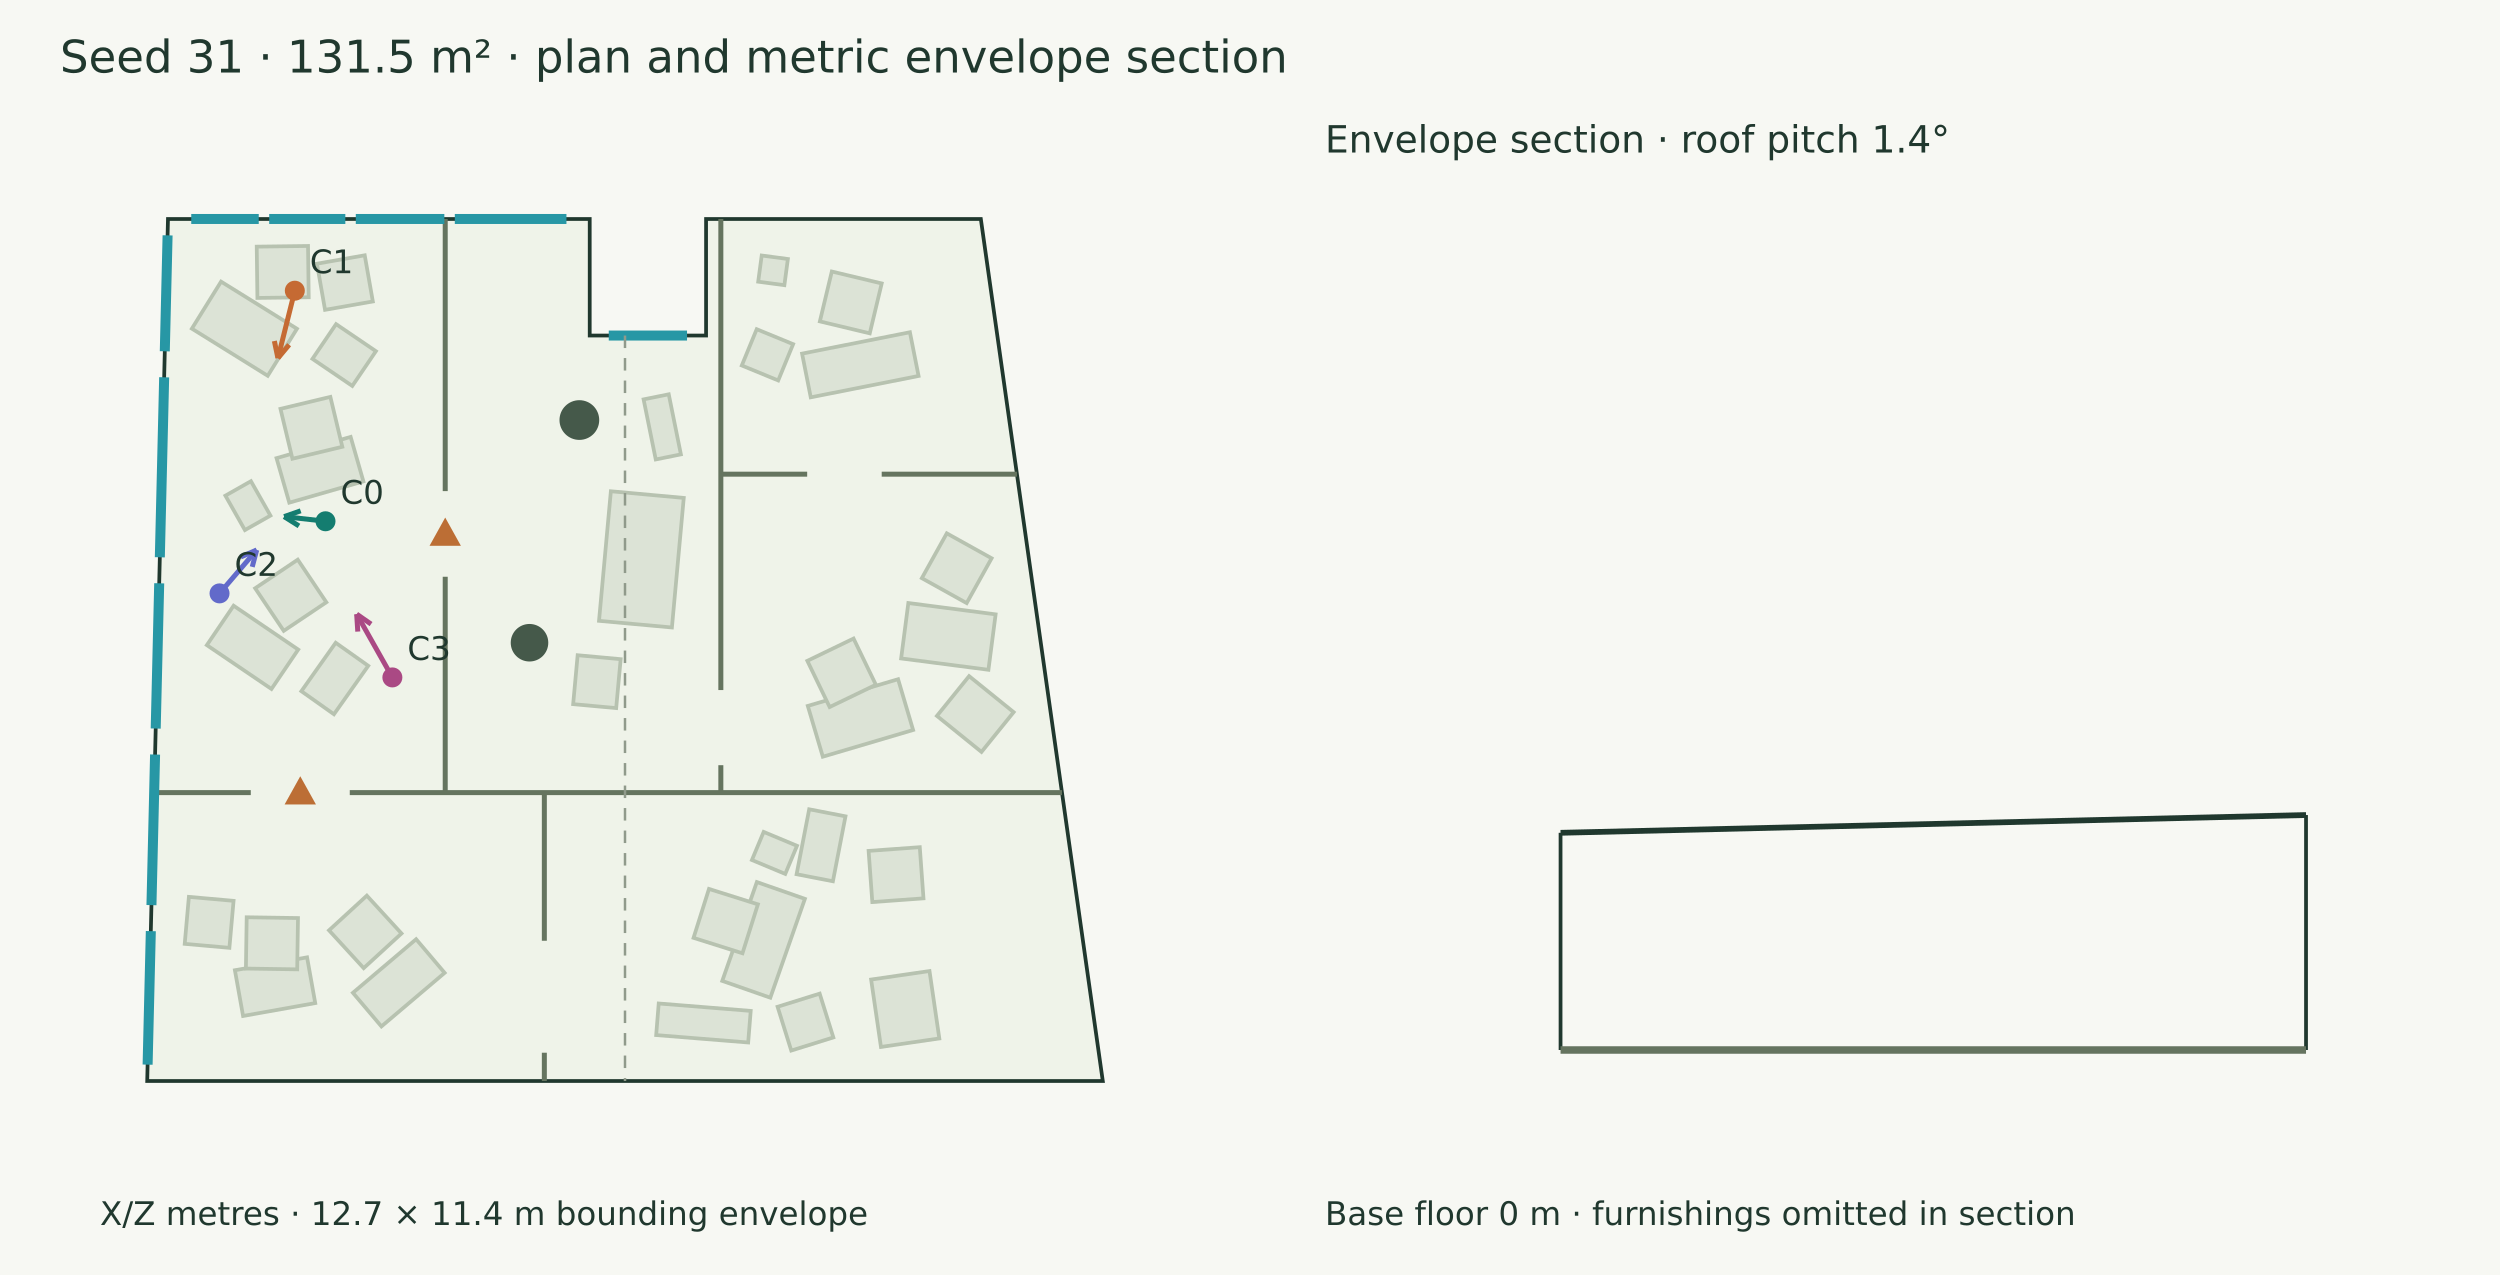
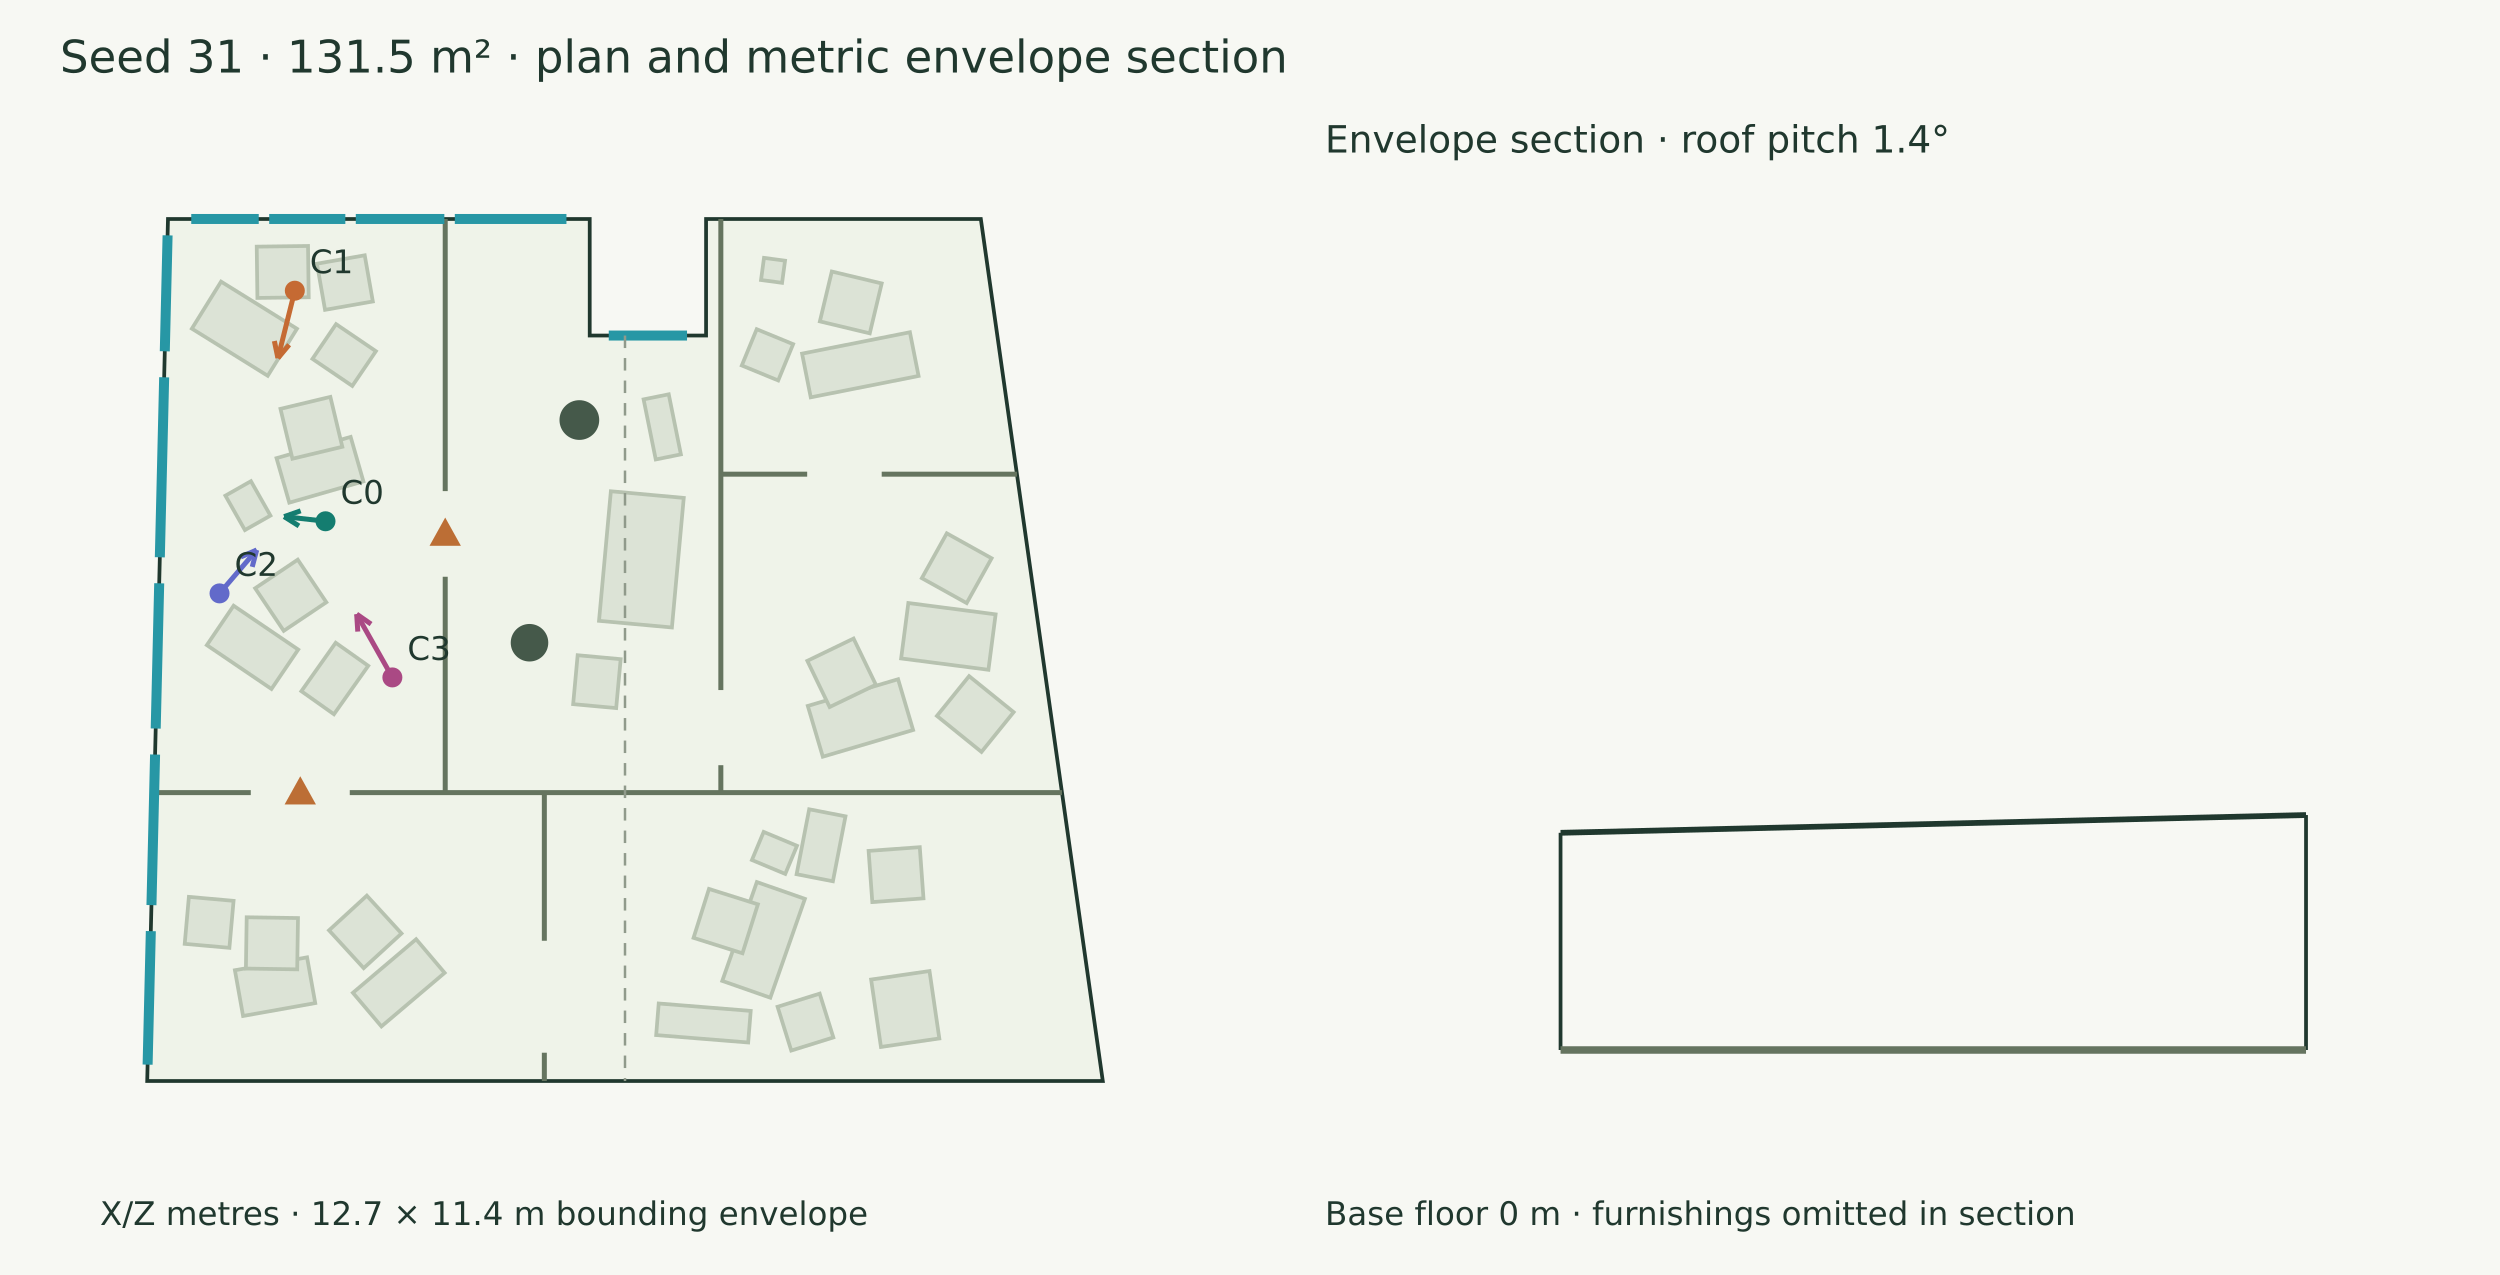
<svg xmlns="http://www.w3.org/2000/svg" width="1000" height="510" viewBox="0 0 1000 510">
  <rect width="100%" height="100%" fill="#f7f8f3" />
  <g font-family="DejaVu Sans" fill="#20382e">
    <text x="24.000" y="29.000" font-size="18">Seed 31 · 131.5 m² · plan and metric envelope section</text>
    <polygon points="67.192,87.590 235.886,87.590 235.886,134.219 282.427,134.219 282.427,87.590 392.329,87.590 441.116,432.410 58.884,432.410" fill="#eff3e9" stroke="#20382e" stroke-width="1.5" />
    <polygon points="145.363,192.557 115.716,201.064 110.608,183.261 140.255,174.754" fill="#dce3d6" stroke="#b7c2b0" stroke-width="1.5" />
    <polygon points="136.928,178.712 116.971,183.494 112.189,163.537 132.146,158.755" fill="#dce3d6" stroke="#b7c2b0" stroke-width="1.5" />
    <polygon points="107.091,150.317 76.742,131.459 88.429,112.649 118.779,131.507" fill="#dce3d6" stroke="#b7c2b0" stroke-width="1.5" />
    <polygon points="123.482,118.907 102.962,119.178 102.690,98.658 123.210,98.387" fill="#dce3d6" stroke="#b7c2b0" stroke-width="1.5" />
    <polygon points="108.581,275.593 82.738,258.049 93.442,242.282 119.285,259.826" fill="#dce3d6" stroke="#b7c2b0" stroke-width="1.5" />
    <polygon points="113.495,252.338 102.060,235.297 119.101,223.862 130.536,240.904" fill="#dce3d6" stroke="#b7c2b0" stroke-width="1.5" />
    <polygon points="126.774,105.477 145.890,102.118 149.134,120.578 130.018,123.937" fill="#dce3d6" stroke="#b7c2b0" stroke-width="1.5" />
    <polygon points="126.094,401.229 97.229,406.386 93.960,388.093 122.826,382.936" fill="#dce3d6" stroke="#b7c2b0" stroke-width="1.5" />
    <polygon points="118.880,387.741 98.360,387.424 98.677,366.904 119.197,367.221" fill="#dce3d6" stroke="#b7c2b0" stroke-width="1.5" />
    <polygon points="177.853,389.138 152.567,410.572 141.163,397.118 166.448,375.684" fill="#dce3d6" stroke="#b7c2b0" stroke-width="1.5" />
    <polygon points="160.600,373.384 145.474,387.254 131.604,372.128 146.730,358.258" fill="#dce3d6" stroke="#b7c2b0" stroke-width="1.5" />
    <polygon points="93.429,360.336 91.756,379.132 73.885,377.541 75.557,358.745" fill="#dce3d6" stroke="#b7c2b0" stroke-width="1.5" />
    <polygon points="273.503,199.169 268.764,250.995 239.608,248.329 244.347,196.503" fill="#dce3d6" stroke="#b7c2b0" stroke-width="1.5" />
    <polygon points="262.299,183.780 257.439,159.755 267.496,157.721 272.357,181.745" fill="#dce3d6" stroke="#b7c2b0" stroke-width="1.5" />
    <polygon points="367.427,150.380 324.297,158.930 320.831,141.447 363.961,132.898" fill="#dce3d6" stroke="#b7c2b0" stroke-width="1.5" />
    <polygon points="347.903,133.340 327.945,128.561 332.724,108.603 352.682,113.382" fill="#dce3d6" stroke="#b7c2b0" stroke-width="1.5" />
-     <polygon points="315.151,103.604 313.749,114.074 303.279,112.671 304.682,102.202" fill="#dce3d6" stroke="#b7c2b0" stroke-width="1.5" />
+     <polygon points="314.016,104.273 312.830,113.129 304.414,112.002 305.600,103.146" fill="#dce3d6" stroke="#b7c2b0" stroke-width="1.5" />
    <polygon points="369.392,359.341 348.924,360.825 347.441,340.356 367.909,338.873" fill="#dce3d6" stroke="#b7c2b0" stroke-width="1.5" />
    <polygon points="371.797,388.411 375.729,415.371 352.380,418.777 348.448,391.817" fill="#dce3d6" stroke="#b7c2b0" stroke-width="1.5" />
    <polygon points="321.960,359.547 308.124,399.086 288.906,392.361 302.742,352.822" fill="#dce3d6" stroke="#b7c2b0" stroke-width="1.5" />
    <polygon points="303.162,361.741 296.989,381.313 277.417,375.140 283.590,355.568" fill="#dce3d6" stroke="#b7c2b0" stroke-width="1.5" />
    <polygon points="299.268,416.996 262.469,414.031 263.487,401.396 300.286,404.362" fill="#dce3d6" stroke="#b7c2b0" stroke-width="1.5" />
    <polygon points="365.241,291.997 329.130,302.682 323.119,282.370 359.230,271.684" fill="#dce3d6" stroke="#b7c2b0" stroke-width="1.5" />
    <polygon points="350.340,273.897 331.858,282.817 322.938,264.334 341.420,255.415" fill="#dce3d6" stroke="#b7c2b0" stroke-width="1.5" />
    <polygon points="395.371,267.915 360.455,263.382 363.334,241.209 398.250,245.743" fill="#dce3d6" stroke="#b7c2b0" stroke-width="1.5" />
    <polygon points="386.666,241.244 368.733,231.266 378.712,213.333 396.645,223.311" fill="#dce3d6" stroke="#b7c2b0" stroke-width="1.5" />
    <polygon points="318.797,338.326 314.102,349.576 300.768,344.010 305.464,332.760" fill="#dce3d6" stroke="#b7c2b0" stroke-width="1.5" />
    <polygon points="338.200,326.533 333.160,352.509 318.637,349.692 323.676,323.716" fill="#dce3d6" stroke="#b7c2b0" stroke-width="1.5" />
    <polygon points="140.917,154.381 124.980,143.556 134.423,129.654 150.360,140.479" fill="#dce3d6" stroke="#b7c2b0" stroke-width="1.5" />
    <polygon points="108.178,206.237 97.965,212.027 90.161,198.260 100.374,192.470" fill="#dce3d6" stroke="#b7c2b0" stroke-width="1.5" />
    <polygon points="133.573,285.703 120.547,276.477 134.273,257.097 147.300,266.324" fill="#dce3d6" stroke="#b7c2b0" stroke-width="1.5" />
    <polygon points="248.269,263.669 246.471,283.238 229.261,281.656 231.059,262.088" fill="#dce3d6" stroke="#b7c2b0" stroke-width="1.5" />
    <polygon points="311.280,152.184 296.716,146.199 302.680,131.684 317.245,137.669" fill="#dce3d6" stroke="#b7c2b0" stroke-width="1.5" />
    <polygon points="405.458,284.862 392.592,300.773 374.771,286.363 387.638,270.452" fill="#dce3d6" stroke="#b7c2b0" stroke-width="1.5" />
    <polygon points="316.502,420.224 311.033,402.707 327.869,397.450 333.338,414.968" fill="#dce3d6" stroke="#b7c2b0" stroke-width="1.5" />
    <circle cx="231.742" cy="168.018" r="7.944" fill="#45594a" />
    <circle cx="211.802" cy="257.093" r="7.51" fill="#45594a" />
    <path d="M61.664,317.043 L100.311,317.043" stroke="#65745f" stroke-width="2" fill="none" />
    <path d="M139.907,317.043 L424.793,317.043" stroke="#65745f" stroke-width="2" fill="none" />
    <polygon points="120.109,312.043 115.109,321.043 125.109,321.043" fill="#bc6e35" stroke="#bc6e35" stroke-width="1.5" />
    <path d="M178.088,87.590 L178.088,196.443" stroke="#65745f" stroke-width="2" fill="none" />
    <path d="M178.088,230.701 L178.088,317.043" stroke="#65745f" stroke-width="2" fill="none" />
    <polygon points="178.088,208.572 173.088,217.572 183.088,217.572" fill="#bc6e35" stroke="#bc6e35" stroke-width="1.5" />
    <path d="M288.336,87.590 L288.336,276.022" stroke="#65745f" stroke-width="2" fill="none" />
    <path d="M288.336,306.077 L288.336,317.043" stroke="#65745f" stroke-width="2" fill="none" />
    <path d="M217.736,317.043 L217.736,376.303" stroke="#65745f" stroke-width="2" fill="none" />
    <path d="M217.736,421.089 L217.736,432.410" stroke="#65745f" stroke-width="2" fill="none" />
    <path d="M288.336,189.670 L322.871,189.670" stroke="#65745f" stroke-width="2" fill="none" />
    <path d="M352.679,189.670 L406.772,189.670" stroke="#65745f" stroke-width="2" fill="none" />
    <path d="M76.500,87.590 L103.495,87.590" stroke="#2797a5" stroke-width="4" fill="none" />
    <path d="M107.678,87.590 L138.134,87.590" stroke="#2797a5" stroke-width="4" fill="none" />
    <path d="M142.316,87.590 L177.741,87.590" stroke="#2797a5" stroke-width="4" fill="none" />
    <path d="M181.923,87.590 L226.578,87.590" stroke="#2797a5" stroke-width="4" fill="none" />
    <path d="M243.501,134.219 L274.812,134.219" stroke="#2797a5" stroke-width="4" fill="none" />
    <path d="M59.042,425.858 L60.329,372.450" stroke="#2797a5" stroke-width="4" fill="none" />
    <path d="M60.579,362.053 L62.030,301.814" stroke="#2797a5" stroke-width="4" fill="none" />
    <path d="M62.281,291.417 L63.681,233.315" stroke="#2797a5" stroke-width="4" fill="none" />
    <path d="M63.931,222.918 L65.666,150.915" stroke="#2797a5" stroke-width="4" fill="none" />
    <path d="M65.916,140.518 L67.034,94.142" stroke="#2797a5" stroke-width="4" fill="none" />
    <path d="M130.199,208.508 L113.655,206.650" stroke="#147d70" stroke-width="2" fill="none" />
    <path d="M113.655,206.650 L120.259,204.327" stroke="#147d70" stroke-width="2" fill="none" />
    <path d="M113.655,206.650 L119.579,210.379" stroke="#147d70" stroke-width="2" fill="none" />
    <circle cx="130.199" cy="208.508" r="4" fill="#147d70" />
    <text x="136.199" y="201.508" font-size="13">C0</text>
    <path d="M117.924,116.280 L111.170,143.261" stroke="#c56a33" stroke-width="2" fill="none" />
    <path d="M111.170,143.261 L109.747,136.407" stroke="#c56a33" stroke-width="2" fill="none" />
    <path d="M111.170,143.261 L115.654,137.886" stroke="#c56a33" stroke-width="2" fill="none" />
    <circle cx="117.924" cy="116.28" r="4" fill="#c56a33" />
    <text x="123.924" y="109.280" font-size="13">C1</text>
    <path d="M87.812,237.355 L102.678,219.983" stroke="#626aca" stroke-width="2" fill="none" />
    <path d="M102.678,219.983 L100.893,226.752" stroke="#626aca" stroke-width="2" fill="none" />
    <path d="M102.678,219.983 L96.267,222.792" stroke="#626aca" stroke-width="2" fill="none" />
    <circle cx="87.812" cy="237.355" r="4" fill="#626aca" />
    <text x="93.812" y="230.355" font-size="13">C2</text>
    <path d="M156.949,270.969 L142.672,245.650" stroke="#aa4984" stroke-width="2" fill="none" />
    <path d="M142.672,245.650 L148.420,249.645" stroke="#aa4984" stroke-width="2" fill="none" />
    <path d="M142.672,245.650 L143.116,252.636" stroke="#aa4984" stroke-width="2" fill="none" />
    <circle cx="156.949" cy="270.969" r="4" fill="#aa4984" />
    <text x="162.949" y="263.969" font-size="13">C3</text>
    <text x="40.000" y="490.000" font-size="13">X/Z metres · 12.7 × 11.4 m bounding envelope</text>
    <path d="M250.000,134.219 L250.000,432.410" stroke="#909a8b" stroke-width="1" stroke-dasharray="5 4" fill="none" />
    <path d="M624.219,333.121 L922.410,326.012" stroke="#20382e" stroke-width="2.3" fill="none" />
    <path d="M624.219,420.000 L624.219,333.121" stroke="#20382e" stroke-width="1.5" fill="none" />
    <path d="M922.410,420.000 L922.410,326.012" stroke="#20382e" stroke-width="1.5" fill="none" />
    <path d="M624.219,420.000 L922.410,420.000" stroke="#65745f" stroke-width="3" fill="none" />
    <path d="M624.219,420.000 L624.219,420.000" stroke="#8d9a85" stroke-width="1" fill="none" />
    <path d="M922.410,420.000 L922.410,420.000" stroke="#8d9a85" stroke-width="1" fill="none" />
    <text x="530.000" y="61.000" font-size="15">Envelope section · roof pitch 1.4°</text>
    <text x="530.000" y="490.000" font-size="13">Base floor 0 m · furnishings omitted in section</text>
  </g>
</svg>
